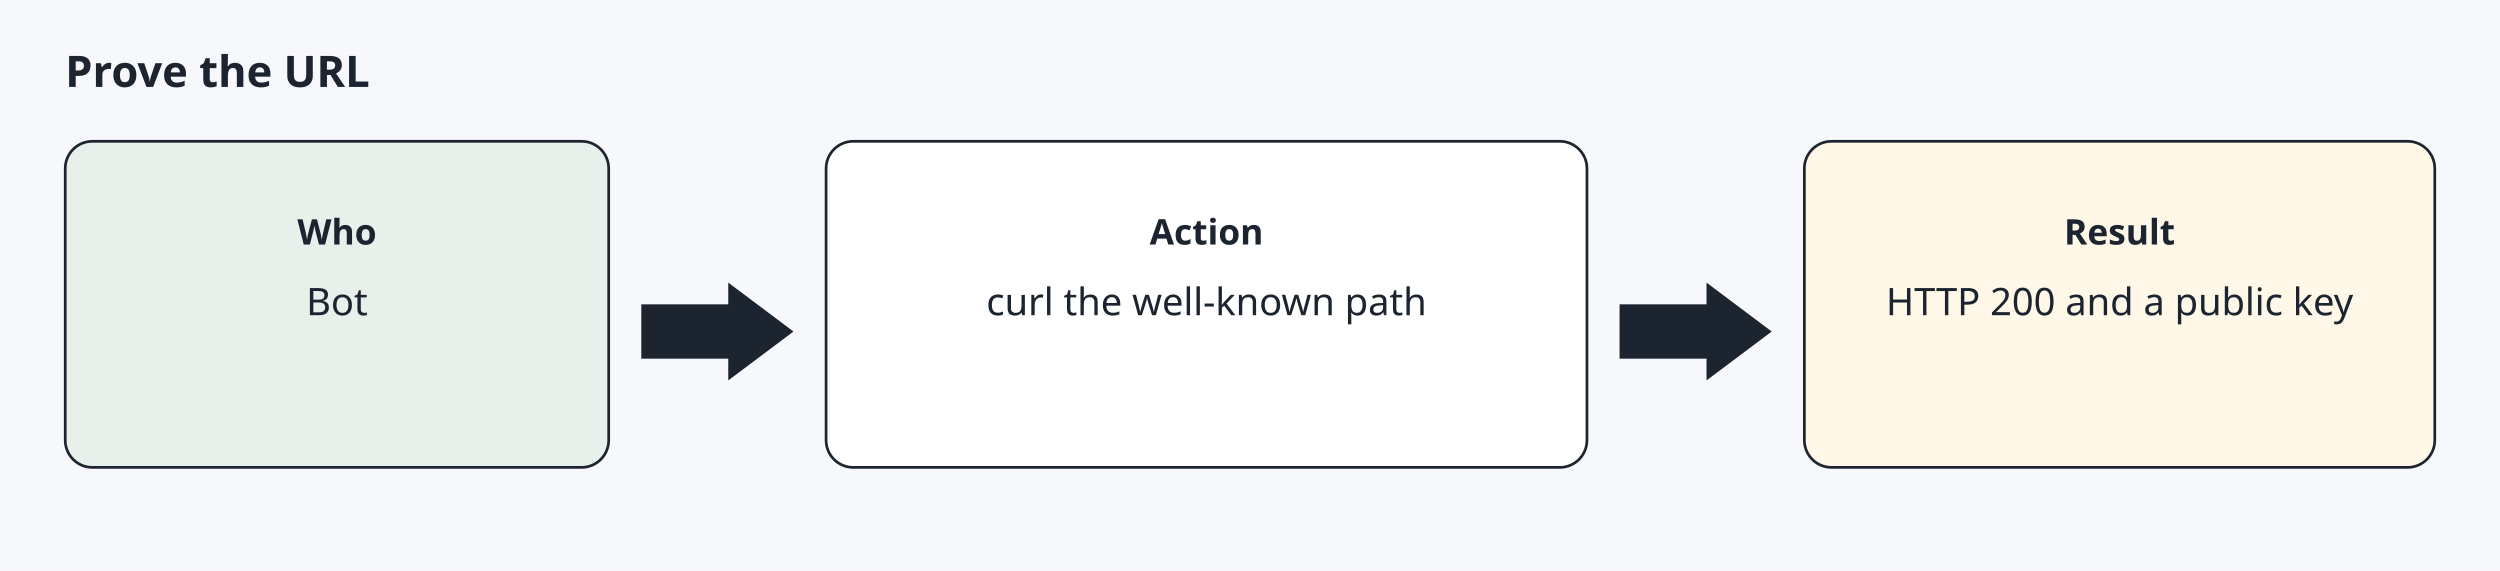
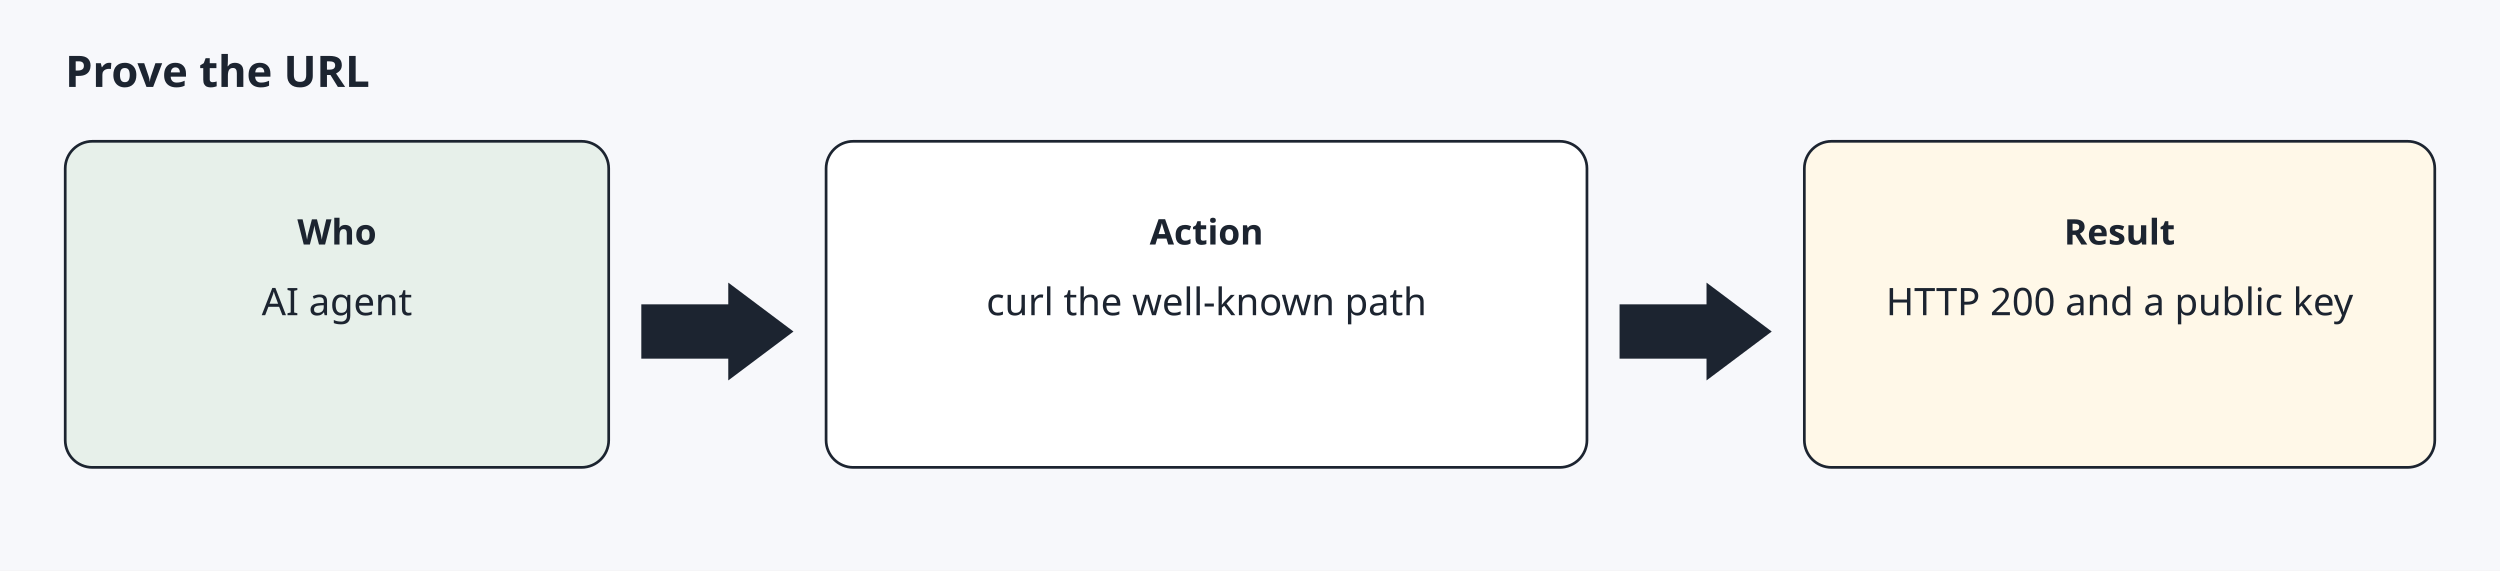
<svg xmlns="http://www.w3.org/2000/svg" width="920" height="210" viewBox="0 0 920 210" role="img">
  <rect width="920" height="210" fill="#f7f8fb" />
  <text x="24" y="32" font-family="sans-serif" font-size="16" font-weight="700" fill="#1c2430">Prove the URL</text>
  <rect x="24" y="52" width="200" height="120" rx="10" fill="#e7f0ea" stroke="#1c2430" />
  <text x="124" y="90" text-anchor="middle" font-family="sans-serif" font-size="13" font-weight="700" fill="#1c2430">Who</text>
-   <text x="124" y="116" text-anchor="middle" font-family="sans-serif" font-size="14" fill="#1c2430">Bot</text>
+   <text x="124" y="116" text-anchor="middle" font-family="sans-serif" font-size="14" fill="#1c2430">AI agent</text>
  <polygon points="236,112 268,112 268,104 292,122 268,140 268,132 236,132" fill="#1c2430" />
  <rect x="304" y="52" width="280" height="120" rx="10" fill="#fff" stroke="#1c2430" />
  <text x="444" y="90" text-anchor="middle" font-family="sans-serif" font-size="13" font-weight="700" fill="#1c2430">Action</text>
  <text x="444" y="116" text-anchor="middle" font-family="sans-serif" font-size="14" fill="#1c2430">curl the well-known path</text>
  <polygon points="596,112 628,112 628,104 652,122 628,140 628,132 596,132" fill="#1c2430" />
  <rect x="664" y="52" width="232" height="120" rx="10" fill="#fff8e8" stroke="#1c2430" />
  <text x="780" y="90" text-anchor="middle" font-family="sans-serif" font-size="13" font-weight="700" fill="#1c2430">Result</text>
  <text x="780" y="116" text-anchor="middle" font-family="sans-serif" font-size="14" fill="#1c2430">HTTP 200 and a public key</text>
</svg>
